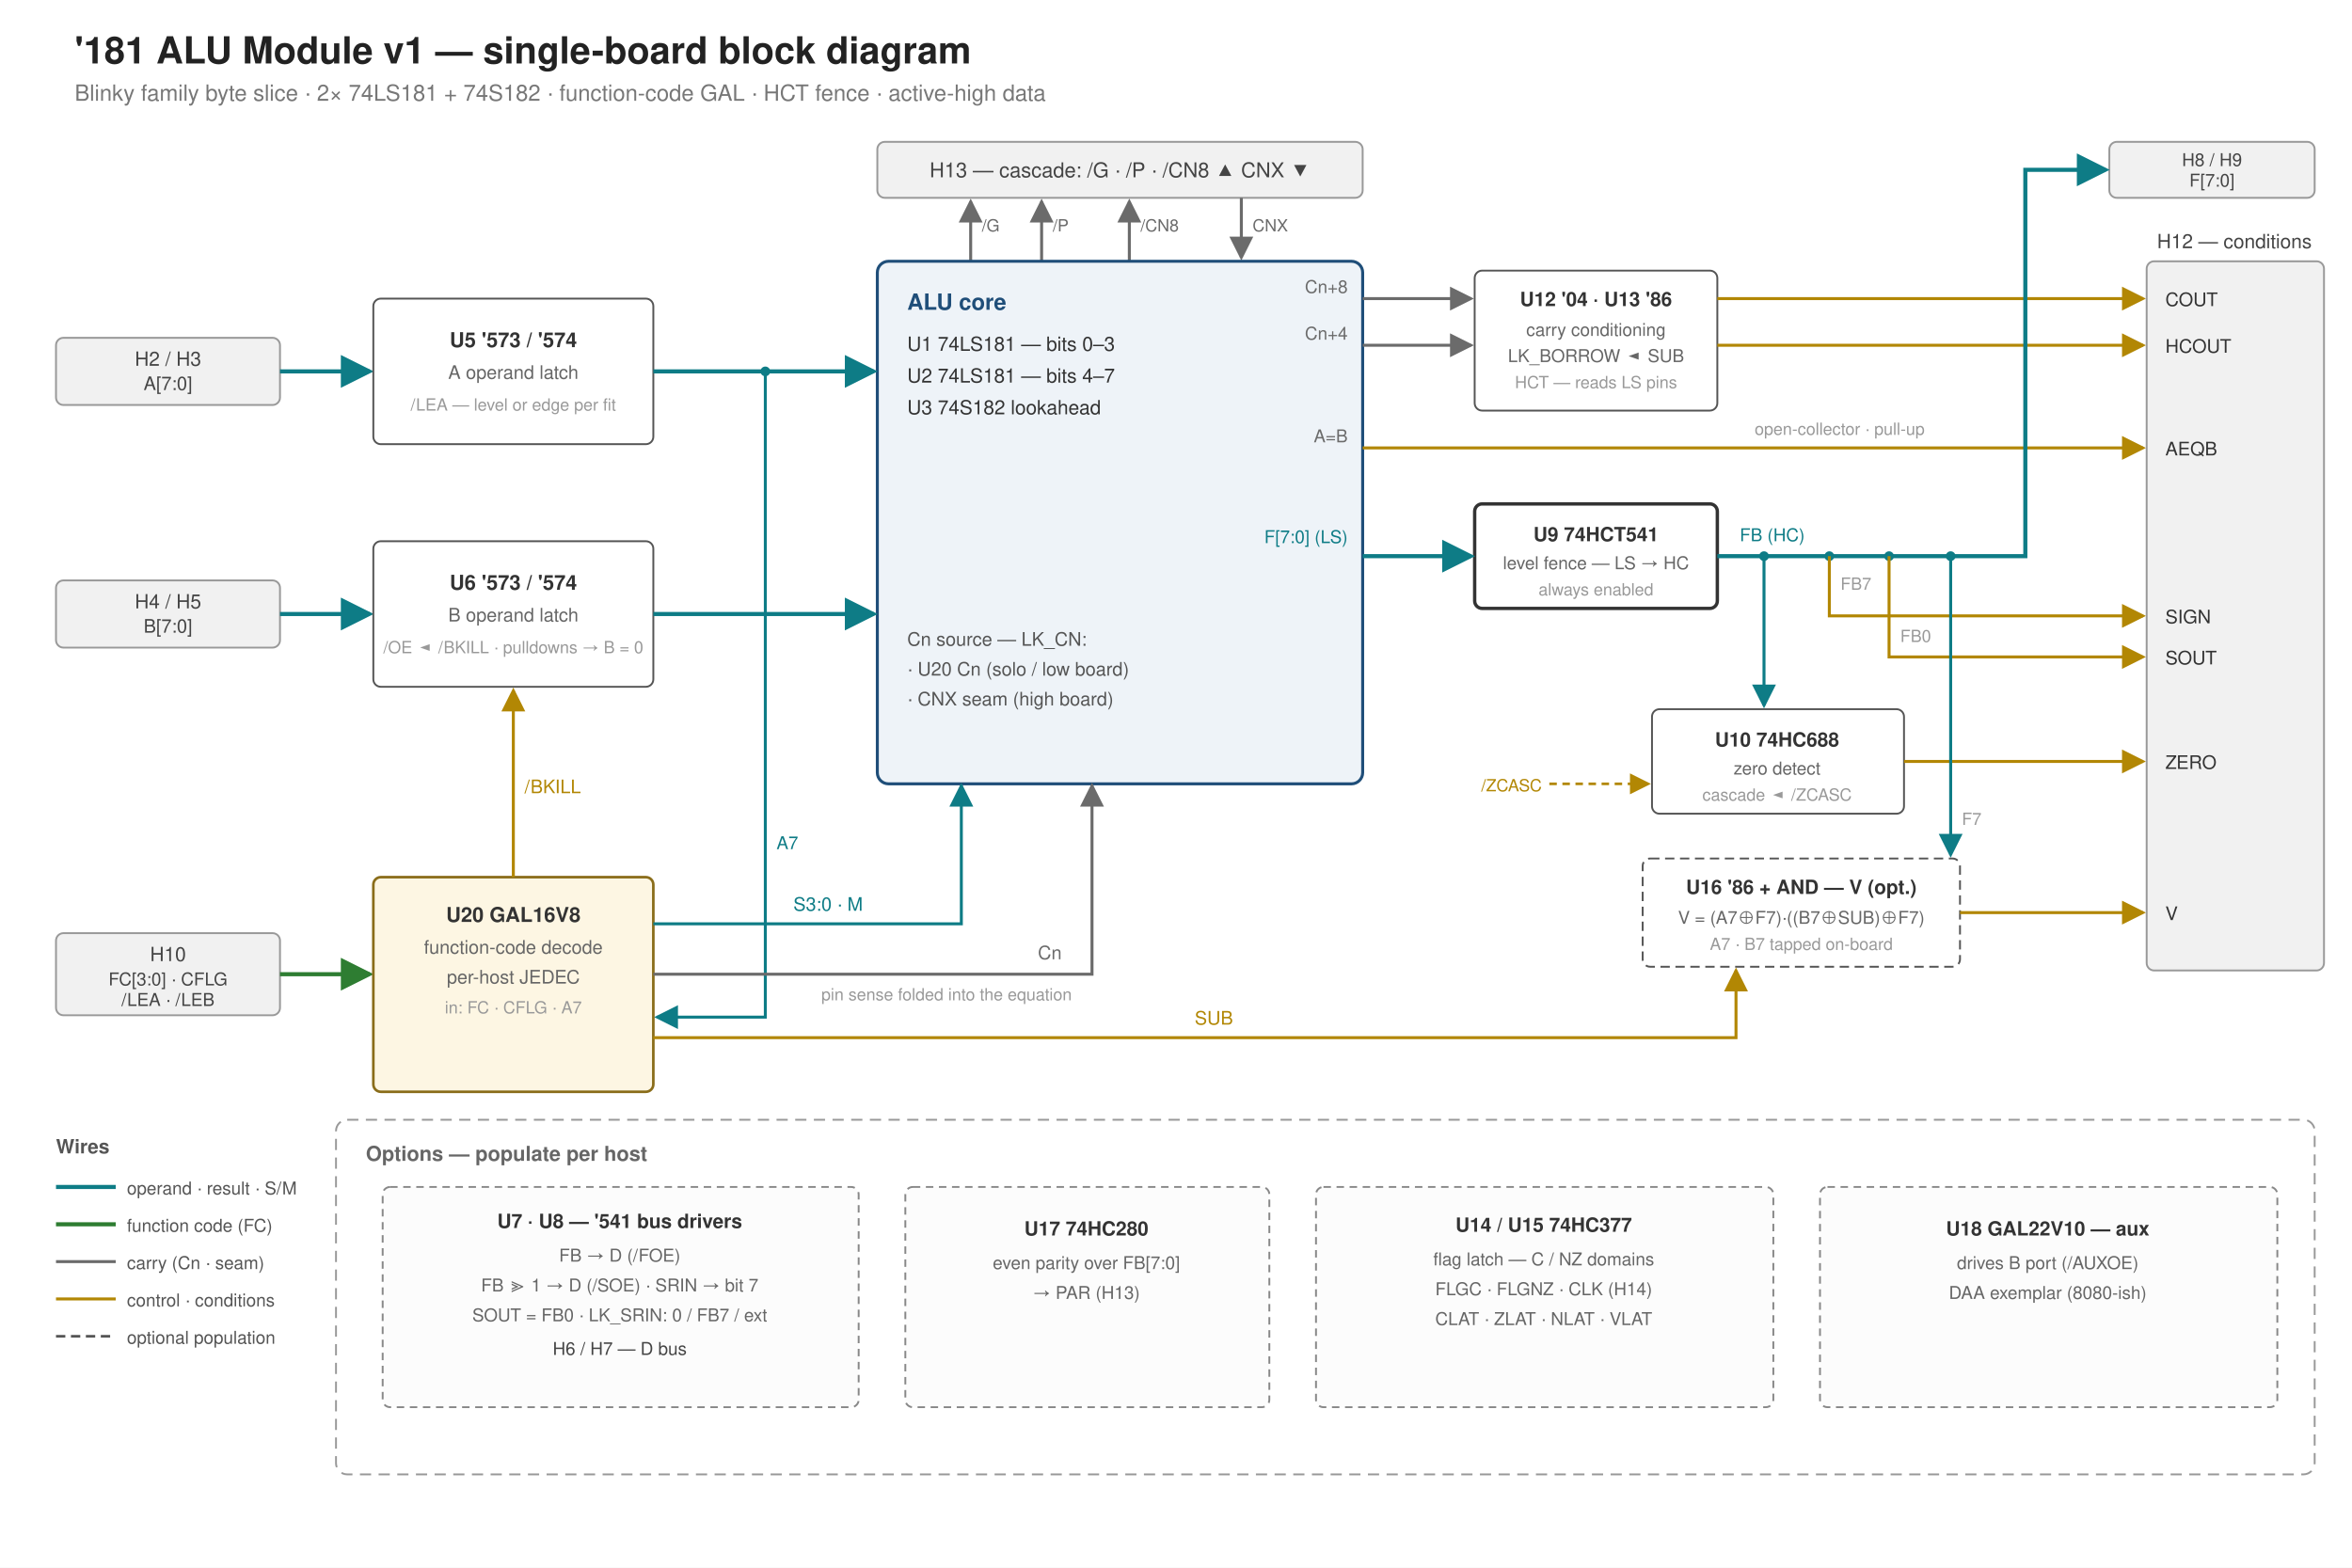
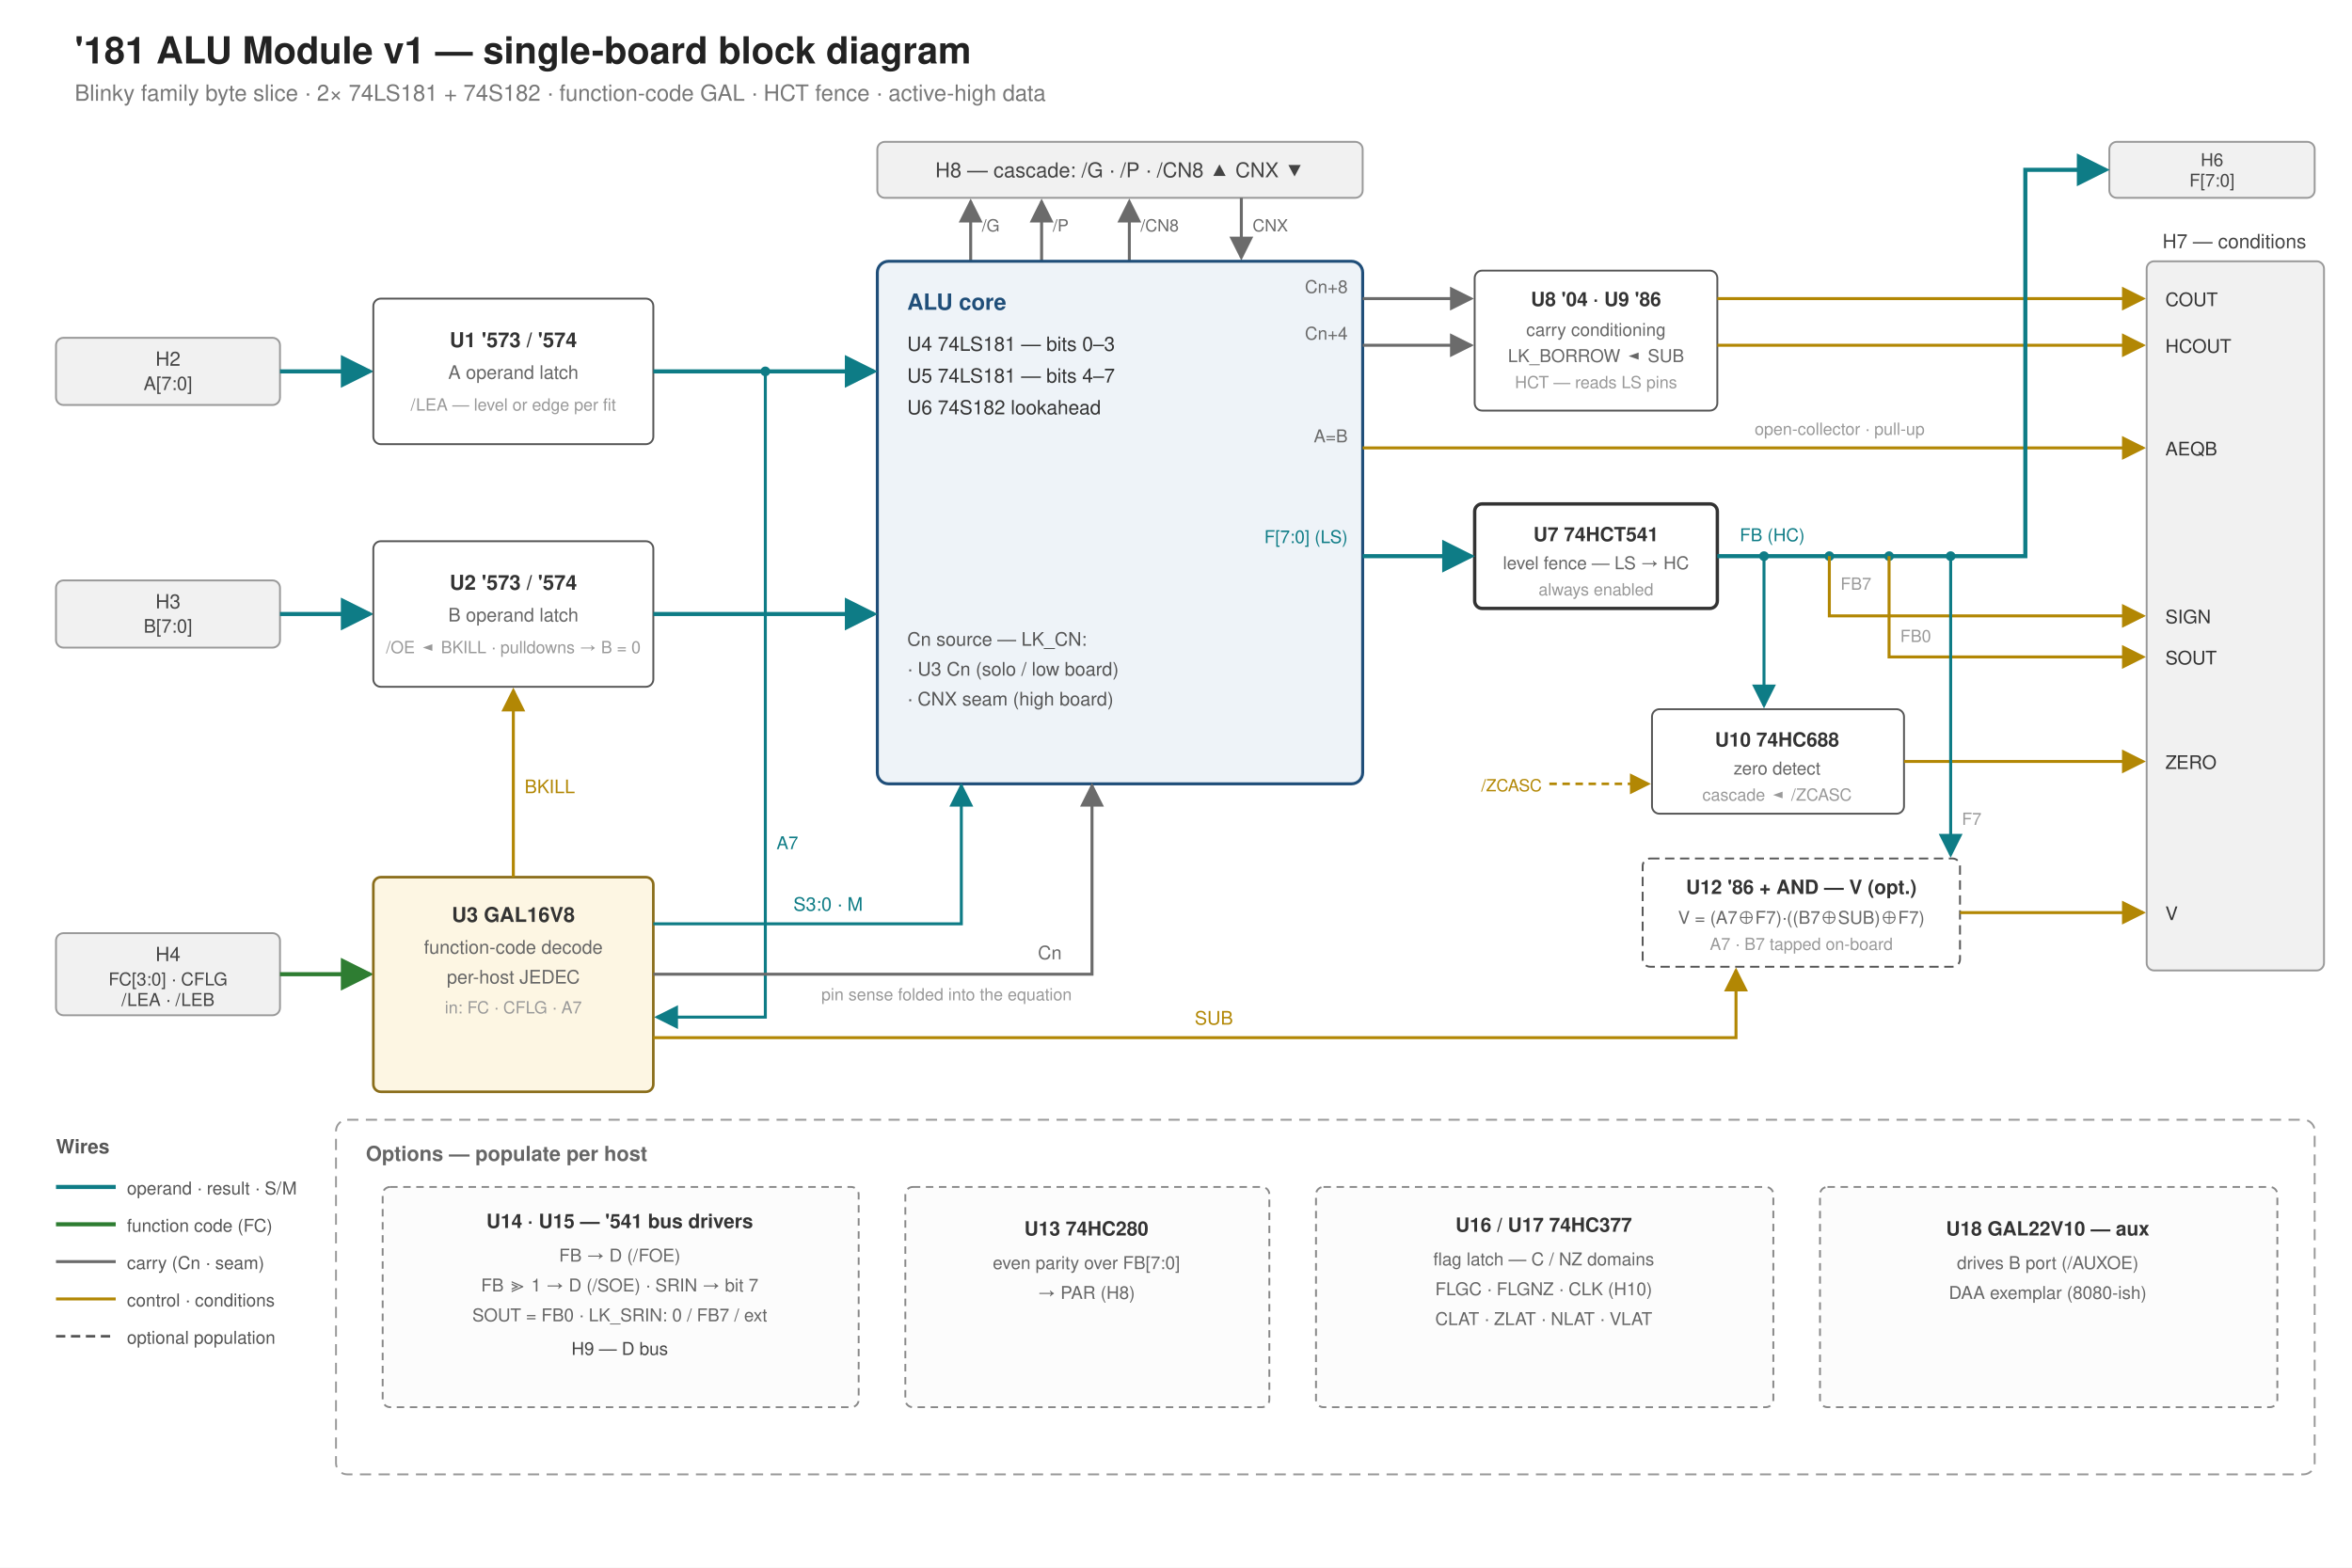
<svg xmlns="http://www.w3.org/2000/svg" viewBox="0 0 1260 840" font-family="Segoe UI, Helvetica, Arial, sans-serif">
  <defs>
    <marker id="arrCyan" markerWidth="8" markerHeight="8" refX="7" refY="4" orient="auto">
      <path d="M0,0 L8,4 L0,8 z" fill="#0e7c86" />
    </marker>
    <marker id="arrGreen" markerWidth="8" markerHeight="8" refX="7" refY="4" orient="auto">
      <path d="M0,0 L8,4 L0,8 z" fill="#2e7d32" />
    </marker>
    <marker id="arrGray" markerWidth="8" markerHeight="8" refX="7" refY="4" orient="auto">
      <path d="M0,0 L8,4 L0,8 z" fill="#6b6b6b" />
    </marker>
    <marker id="arrGold" markerWidth="8" markerHeight="8" refX="7" refY="4" orient="auto">
      <path d="M0,0 L8,4 L0,8 z" fill="#b28704" />
    </marker>
  </defs>
  <rect x="0" y="0" width="1260" height="840" fill="#ffffff" />
  <text x="40" y="34" font-size="20" font-weight="bold" fill="#222">'181 ALU Module v1 — single-board block diagram</text>
  <text x="40" y="54" font-size="12" fill="#777">Blinky family byte slice · 2× 74LS181 + 74S182 · function-code GAL · HCT fence · active-high data</text>
  <rect x="470" y="76" width="260" height="30" rx="4" fill="#f1f1f1" stroke="#999" />
-   <text x="600" y="95" font-size="11" fill="#444" text-anchor="middle">H13 — cascade:   /G · /P · /CN8 ▲    CNX ▼</text>
+   <text x="600" y="95" font-size="11" fill="#444" text-anchor="middle">H8 — cascade:   /G · /P · /CN8 ▲    CNX ▼</text>
  <rect x="1130" y="76" width="110" height="30" rx="4" fill="#f1f1f1" stroke="#999" />
-   <text x="1185" y="89" font-size="9.5" fill="#444" text-anchor="middle">H8 / H9</text>
+   <text x="1185" y="89" font-size="9.5" fill="#444" text-anchor="middle">H6</text>
  <text x="1185" y="100" font-size="9.5" fill="#444" text-anchor="middle">F[7:0]</text>
  <path d="M520,140 L520,108" stroke="#6b6b6b" stroke-width="1.6" fill="none" marker-end="url(#arrGray)" />
  <text x="526" y="124" font-size="9" fill="#6b6b6b">/G</text>
  <path d="M558,140 L558,108" stroke="#6b6b6b" stroke-width="1.6" fill="none" marker-end="url(#arrGray)" />
  <text x="564" y="124" font-size="9" fill="#6b6b6b">/P</text>
  <path d="M605,140 L605,108" stroke="#6b6b6b" stroke-width="1.6" fill="none" marker-end="url(#arrGray)" />
  <text x="611" y="124" font-size="9" fill="#6b6b6b">/CN8</text>
  <path d="M665,106 L665,138" stroke="#6b6b6b" stroke-width="1.6" fill="none" marker-end="url(#arrGray)" />
  <text x="671" y="124" font-size="9" fill="#6b6b6b">CNX</text>
  <rect x="470" y="140" width="260" height="280" rx="6" fill="#eef3f8" stroke="#1f4e79" stroke-width="1.6" />
  <text x="486" y="166" font-size="12" font-weight="bold" fill="#1f4e79">ALU core</text>
-   <text x="486" y="188" font-size="10.5" fill="#333">U1  74LS181 — bits 0–3</text>
-   <text x="486" y="205" font-size="10.5" fill="#333">U2  74LS181 — bits 4–7</text>
-   <text x="486" y="222" font-size="10.5" fill="#333">U3  74S182 lookahead</text>
+   <text x="486" y="188" font-size="10.5" fill="#333">U4  74LS181 — bits 0–3</text>
+   <text x="486" y="205" font-size="10.5" fill="#333">U5  74LS181 — bits 4–7</text>
+   <text x="486" y="222" font-size="10.5" fill="#333">U6  74S182 lookahead</text>
  <text x="486" y="346" font-size="10" fill="#555">Cn source — LK_CN:</text>
-   <text x="486" y="362" font-size="10" fill="#555">· U20 Cn  (solo / low board)</text>
+   <text x="486" y="362" font-size="10" fill="#555">· U3 Cn  (solo / low board)</text>
  <text x="486" y="378" font-size="10" fill="#555">· CNX seam  (high board)</text>
  <text x="722" y="157" font-size="9.5" fill="#6b6b6b" text-anchor="end">Cn+8</text>
  <text x="722" y="182" font-size="9.5" fill="#6b6b6b" text-anchor="end">Cn+4</text>
  <text x="722" y="237" font-size="9.5" fill="#6b6b6b" text-anchor="end">A=B</text>
  <text x="722" y="291" font-size="9.5" fill="#0e7c86" text-anchor="end">F[7:0] (LS)</text>
  <rect x="30" y="181" width="120" height="36" rx="4" fill="#f1f1f1" stroke="#999" />
-   <text x="90" y="196" font-size="10.5" fill="#444" text-anchor="middle">H2 / H3</text>
+   <text x="90" y="196" font-size="10.5" fill="#444" text-anchor="middle">H2</text>
  <text x="90" y="209" font-size="10" fill="#444" text-anchor="middle">A[7:0]</text>
  <path d="M150,199 L198,199" stroke="#0e7c86" stroke-width="2.2" fill="none" marker-end="url(#arrCyan)" />
  <rect x="200" y="160" width="150" height="78" rx="4" fill="#ffffff" stroke="#555" />
-   <text x="275" y="186" font-size="11" font-weight="bold" fill="#333" text-anchor="middle">U5  '573 / '574</text>
+   <text x="275" y="186" font-size="11" font-weight="bold" fill="#333" text-anchor="middle">U1  '573 / '574</text>
  <text x="275" y="203" font-size="10" fill="#666" text-anchor="middle">A operand latch</text>
  <text x="275" y="220" font-size="9" fill="#999" text-anchor="middle">/LEA — level or edge per fit</text>
  <path d="M350,199 L468,199" stroke="#0e7c86" stroke-width="2.2" fill="none" marker-end="url(#arrCyan)" />
  <rect x="30" y="311" width="120" height="36" rx="4" fill="#f1f1f1" stroke="#999" />
-   <text x="90" y="326" font-size="10.5" fill="#444" text-anchor="middle">H4 / H5</text>
+   <text x="90" y="326" font-size="10.5" fill="#444" text-anchor="middle">H3</text>
  <text x="90" y="339" font-size="10" fill="#444" text-anchor="middle">B[7:0]</text>
  <path d="M150,329 L198,329" stroke="#0e7c86" stroke-width="2.2" fill="none" marker-end="url(#arrCyan)" />
  <rect x="200" y="290" width="150" height="78" rx="4" fill="#ffffff" stroke="#555" />
-   <text x="275" y="316" font-size="11" font-weight="bold" fill="#333" text-anchor="middle">U6  '573 / '574</text>
+   <text x="275" y="316" font-size="11" font-weight="bold" fill="#333" text-anchor="middle">U2  '573 / '574</text>
  <text x="275" y="333" font-size="10" fill="#666" text-anchor="middle">B operand latch</text>
-   <text x="275" y="350" font-size="9" fill="#999" text-anchor="middle">/OE ◄ /BKILL · pulldowns → B = 0</text>
+   <text x="275" y="350" font-size="9" fill="#999" text-anchor="middle">/OE ◄ BKILL · pulldowns → B = 0</text>
  <path d="M350,329 L468,329" stroke="#0e7c86" stroke-width="2.2" fill="none" marker-end="url(#arrCyan)" />
  <circle cx="410" cy="199" r="2.6" fill="#0e7c86" />
  <path d="M410,199 L410,545 L352,545" stroke="#0e7c86" stroke-width="1.6" fill="none" marker-end="url(#arrCyan)" />
  <text x="416" y="455" font-size="9.5" fill="#0e7c86">A7</text>
  <rect x="30" y="500" width="120" height="44" rx="4" fill="#f1f1f1" stroke="#999" />
-   <text x="90" y="515" font-size="10.5" fill="#444" text-anchor="middle">H10</text>
+   <text x="90" y="515" font-size="10.5" fill="#444" text-anchor="middle">H4</text>
  <text x="90" y="528" font-size="9.5" fill="#444" text-anchor="middle">FC[3:0] · CFLG</text>
  <text x="90" y="539" font-size="9.5" fill="#444" text-anchor="middle">/LEA · /LEB</text>
  <path d="M150,522 L198,522" stroke="#2e7d32" stroke-width="2.2" fill="none" marker-end="url(#arrGreen)" />
  <rect x="200" y="470" width="150" height="115" rx="4" fill="#fdf6e3" stroke="#8a6d1a" stroke-width="1.4" />
-   <text x="275" y="494" font-size="11" font-weight="bold" fill="#333" text-anchor="middle">U20  GAL16V8</text>
+   <text x="275" y="494" font-size="11" font-weight="bold" fill="#333" text-anchor="middle">U3  GAL16V8</text>
  <text x="275" y="511" font-size="10" fill="#666" text-anchor="middle">function-code decode</text>
  <text x="275" y="527" font-size="10" fill="#666" text-anchor="middle">per-host JEDEC</text>
  <text x="275" y="543" font-size="9" fill="#999" text-anchor="middle">in: FC · CFLG · A7</text>
  <path d="M350,495 L515,495 L515,421" stroke="#0e7c86" stroke-width="1.6" fill="none" marker-end="url(#arrCyan)" />
  <text x="425" y="488" font-size="10" fill="#0e7c86">S3:0 · M</text>
  <path d="M350,522 L585,522 L585,421" stroke="#6b6b6b" stroke-width="1.6" fill="none" marker-end="url(#arrGray)" />
  <text x="556" y="514" font-size="10" fill="#6b6b6b">Cn</text>
  <text x="440" y="536" font-size="9" fill="#999">pin sense folded into the equation</text>
  <path d="M350,556 L930,556 L930,520" stroke="#b28704" stroke-width="1.6" fill="none" marker-end="url(#arrGold)" />
  <text x="640" y="549" font-size="10" fill="#b28704">SUB</text>
  <path d="M275,470 L275,370" stroke="#b28704" stroke-width="1.6" fill="none" marker-end="url(#arrGold)" />
-   <text x="281" y="425" font-size="10" fill="#b28704">/BKILL</text>
+   <text x="281" y="425" font-size="10" fill="#b28704">BKILL</text>
  <rect x="790" y="145" width="130" height="75" rx="4" fill="#ffffff" stroke="#555" />
-   <text x="855" y="164" font-size="10.5" font-weight="bold" fill="#333" text-anchor="middle">U12 '04 · U13 '86</text>
+   <text x="855" y="164" font-size="10.5" font-weight="bold" fill="#333" text-anchor="middle">U8 '04 · U9 '86</text>
  <text x="855" y="180" font-size="9.5" fill="#666" text-anchor="middle">carry conditioning</text>
  <text x="855" y="194" font-size="9.5" fill="#666" text-anchor="middle">LK_BORROW ◄ SUB</text>
  <text x="855" y="208" font-size="9" fill="#999" text-anchor="middle">HCT — reads LS pins</text>
  <path d="M730,160 L788,160" stroke="#6b6b6b" stroke-width="1.6" fill="none" marker-end="url(#arrGray)" />
  <path d="M730,185 L788,185" stroke="#6b6b6b" stroke-width="1.6" fill="none" marker-end="url(#arrGray)" />
  <path d="M920,160 L1148,160" stroke="#b28704" stroke-width="1.6" fill="none" marker-end="url(#arrGold)" />
  <path d="M920,185 L1148,185" stroke="#b28704" stroke-width="1.6" fill="none" marker-end="url(#arrGold)" />
  <path d="M730,240 L1148,240" stroke="#b28704" stroke-width="1.6" fill="none" marker-end="url(#arrGold)" />
  <text x="940" y="233" font-size="9" fill="#999">open-collector · pull-up</text>
  <rect x="790" y="270" width="130" height="56" rx="4" fill="#ffffff" stroke="#333" stroke-width="1.8" />
-   <text x="855" y="290" font-size="10.5" font-weight="bold" fill="#333" text-anchor="middle">U9  74HCT541</text>
+   <text x="855" y="290" font-size="10.5" font-weight="bold" fill="#333" text-anchor="middle">U7  74HCT541</text>
  <text x="855" y="305" font-size="9.5" fill="#666" text-anchor="middle">level fence — LS → HC</text>
  <text x="855" y="319" font-size="9" fill="#999" text-anchor="middle">always enabled</text>
  <path d="M730,298 L788,298" stroke="#0e7c86" stroke-width="2.2" fill="none" marker-end="url(#arrCyan)" />
  <path d="M920,298 L1085,298 L1085,91 L1128,91" stroke="#0e7c86" stroke-width="2.2" fill="none" marker-end="url(#arrCyan)" />
  <text x="932" y="290" font-size="9.5" fill="#0e7c86">FB (HC)</text>
  <circle cx="945" cy="298" r="2.6" fill="#0e7c86" />
  <circle cx="980" cy="298" r="2.6" fill="#0e7c86" />
  <circle cx="1012" cy="298" r="2.6" fill="#0e7c86" />
  <circle cx="1045" cy="298" r="2.6" fill="#0e7c86" />
  <path d="M945,298 L945,378" stroke="#0e7c86" stroke-width="1.6" fill="none" marker-end="url(#arrCyan)" />
  <rect x="885" y="380" width="135" height="56" rx="4" fill="#ffffff" stroke="#555" />
  <text x="952" y="400" font-size="10.5" font-weight="bold" fill="#333" text-anchor="middle">U10  74HC688</text>
  <text x="952" y="415" font-size="9.5" fill="#666" text-anchor="middle">zero detect</text>
  <text x="952" y="429" font-size="9" fill="#999" text-anchor="middle">cascade ◄ /ZCASC</text>
  <path d="M1020,408 L1148,408" stroke="#b28704" stroke-width="1.6" fill="none" marker-end="url(#arrGold)" />
  <path d="M830,420 L883,420" stroke="#b28704" stroke-width="1.4" stroke-dasharray="4 3" fill="none" marker-end="url(#arrGold)" />
  <text x="826" y="424" font-size="9" fill="#b28704" text-anchor="end">/ZCASC</text>
  <path d="M980,298 L980,330 L1148,330" stroke="#b28704" stroke-width="1.6" fill="none" marker-end="url(#arrGold)" />
  <text x="986" y="316" font-size="9" fill="#999">FB7</text>
  <path d="M1012,298 L1012,352 L1148,352" stroke="#b28704" stroke-width="1.6" fill="none" marker-end="url(#arrGold)" />
  <text x="1018" y="344" font-size="9" fill="#999">FB0</text>
  <path d="M1045,298 L1045,458" stroke="#0e7c86" stroke-width="1.6" fill="none" marker-end="url(#arrCyan)" />
  <text x="1051" y="442" font-size="9" fill="#999">F7</text>
  <rect x="880" y="460" width="170" height="58" rx="4" fill="#ffffff" stroke="#555" stroke-dasharray="5 3" />
-   <text x="965" y="479" font-size="10.5" font-weight="bold" fill="#333" text-anchor="middle">U16  '86 + AND — V (opt.)</text>
+   <text x="965" y="479" font-size="10.5" font-weight="bold" fill="#333" text-anchor="middle">U12  '86 + AND — V (opt.)</text>
  <text x="965" y="495" font-size="9.5" fill="#666" text-anchor="middle">V = (A7⊕F7)·((B7⊕SUB)⊕F7)</text>
  <text x="965" y="509" font-size="9" fill="#999" text-anchor="middle">A7 · B7 tapped on-board</text>
  <path d="M1050,489 L1148,489" stroke="#b28704" stroke-width="1.6" fill="none" marker-end="url(#arrGold)" />
-   <text x="1197" y="133" font-size="10.5" fill="#444" text-anchor="middle">H12 — conditions</text>
+   <text x="1197" y="133" font-size="10.5" fill="#444" text-anchor="middle">H7 — conditions</text>
  <rect x="1150" y="140" width="95" height="380" rx="4" fill="#f1f1f1" stroke="#999" />
  <text x="1160" y="164" font-size="10" fill="#333">COUT</text>
  <text x="1160" y="189" font-size="10" fill="#333">HCOUT</text>
  <text x="1160" y="244" font-size="10" fill="#333">AEQB</text>
  <text x="1160" y="334" font-size="10" fill="#333">SIGN</text>
  <text x="1160" y="356" font-size="10" fill="#333">SOUT</text>
  <text x="1160" y="412" font-size="10" fill="#333">ZERO</text>
  <text x="1160" y="493" font-size="10" fill="#333">V</text>
  <text x="30" y="618" font-size="10.5" font-weight="bold" fill="#555">Wires</text>
  <line x1="30" y1="636" x2="62" y2="636" stroke="#0e7c86" stroke-width="2.2" />
  <text x="68" y="640" font-size="9.5" fill="#555">operand · result · S/M</text>
  <line x1="30" y1="656" x2="62" y2="656" stroke="#2e7d32" stroke-width="2.2" />
  <text x="68" y="660" font-size="9.5" fill="#555">function code (FC)</text>
  <line x1="30" y1="676" x2="62" y2="676" stroke="#6b6b6b" stroke-width="1.6" />
  <text x="68" y="680" font-size="9.5" fill="#555">carry (Cn · seam)</text>
  <line x1="30" y1="696" x2="62" y2="696" stroke="#b28704" stroke-width="1.6" />
  <text x="68" y="700" font-size="9.5" fill="#555">control · conditions</text>
  <line x1="30" y1="716" x2="62" y2="716" stroke="#555" stroke-width="1.4" stroke-dasharray="5 3" />
  <text x="68" y="720" font-size="9.5" fill="#555">optional population</text>
  <rect x="180" y="600" width="1060" height="190" rx="6" fill="none" stroke="#999" stroke-dasharray="6 4" />
  <text x="196" y="622" font-size="11" font-weight="bold" fill="#666">Options — populate per host</text>
  <rect x="205" y="636" width="255" height="118" rx="4" fill="#fcfcfc" stroke="#888" stroke-dasharray="4 3" />
-   <text x="332" y="658" font-size="10.5" font-weight="bold" fill="#333" text-anchor="middle">U7 · U8 — '541 bus drivers</text>
+   <text x="332" y="658" font-size="10.5" font-weight="bold" fill="#333" text-anchor="middle">U14 · U15 — '541 bus drivers</text>
  <text x="332" y="676" font-size="9.5" fill="#666" text-anchor="middle">FB → D  (/FOE)</text>
  <text x="332" y="692" font-size="9.5" fill="#666" text-anchor="middle">FB ≫ 1 → D  (/SOE) · SRIN → bit 7</text>
  <text x="332" y="708" font-size="9.5" fill="#666" text-anchor="middle">SOUT = FB0 · LK_SRIN: 0 / FB7 / ext</text>
-   <text x="332" y="726" font-size="9.5" fill="#444" text-anchor="middle">H6 / H7 — D bus</text>
+   <text x="332" y="726" font-size="9.5" fill="#444" text-anchor="middle">H9 — D bus</text>
  <rect x="485" y="636" width="195" height="118" rx="4" fill="#fcfcfc" stroke="#888" stroke-dasharray="4 3" />
-   <text x="582" y="662" font-size="10.5" font-weight="bold" fill="#333" text-anchor="middle">U17  74HC280</text>
+   <text x="582" y="662" font-size="10.5" font-weight="bold" fill="#333" text-anchor="middle">U13  74HC280</text>
  <text x="582" y="680" font-size="9.5" fill="#666" text-anchor="middle">even parity over FB[7:0]</text>
-   <text x="582" y="696" font-size="9.5" fill="#666" text-anchor="middle">→ PAR  (H13)</text>
+   <text x="582" y="696" font-size="9.5" fill="#666" text-anchor="middle">→ PAR  (H8)</text>
  <rect x="705" y="636" width="245" height="118" rx="4" fill="#fcfcfc" stroke="#888" stroke-dasharray="4 3" />
-   <text x="827" y="660" font-size="10.5" font-weight="bold" fill="#333" text-anchor="middle">U14 / U15  74HC377</text>
+   <text x="827" y="660" font-size="10.5" font-weight="bold" fill="#333" text-anchor="middle">U16 / U17  74HC377</text>
  <text x="827" y="678" font-size="9.5" fill="#666" text-anchor="middle">flag latch — C / NZ domains</text>
-   <text x="827" y="694" font-size="9.5" fill="#666" text-anchor="middle">FLGC · FLGNZ · CLK  (H14)</text>
+   <text x="827" y="694" font-size="9.5" fill="#666" text-anchor="middle">FLGC · FLGNZ · CLK  (H10)</text>
  <text x="827" y="710" font-size="9.5" fill="#666" text-anchor="middle">CLAT · ZLAT · NLAT · VLAT</text>
  <rect x="975" y="636" width="245" height="118" rx="4" fill="#fcfcfc" stroke="#888" stroke-dasharray="4 3" />
  <text x="1097" y="662" font-size="10.5" font-weight="bold" fill="#333" text-anchor="middle">U18  GAL22V10 — aux</text>
  <text x="1097" y="680" font-size="9.5" fill="#666" text-anchor="middle">drives B port  (/AUXOE)</text>
  <text x="1097" y="696" font-size="9.5" fill="#666" text-anchor="middle">DAA exemplar (8080-ish)</text>
</svg>
